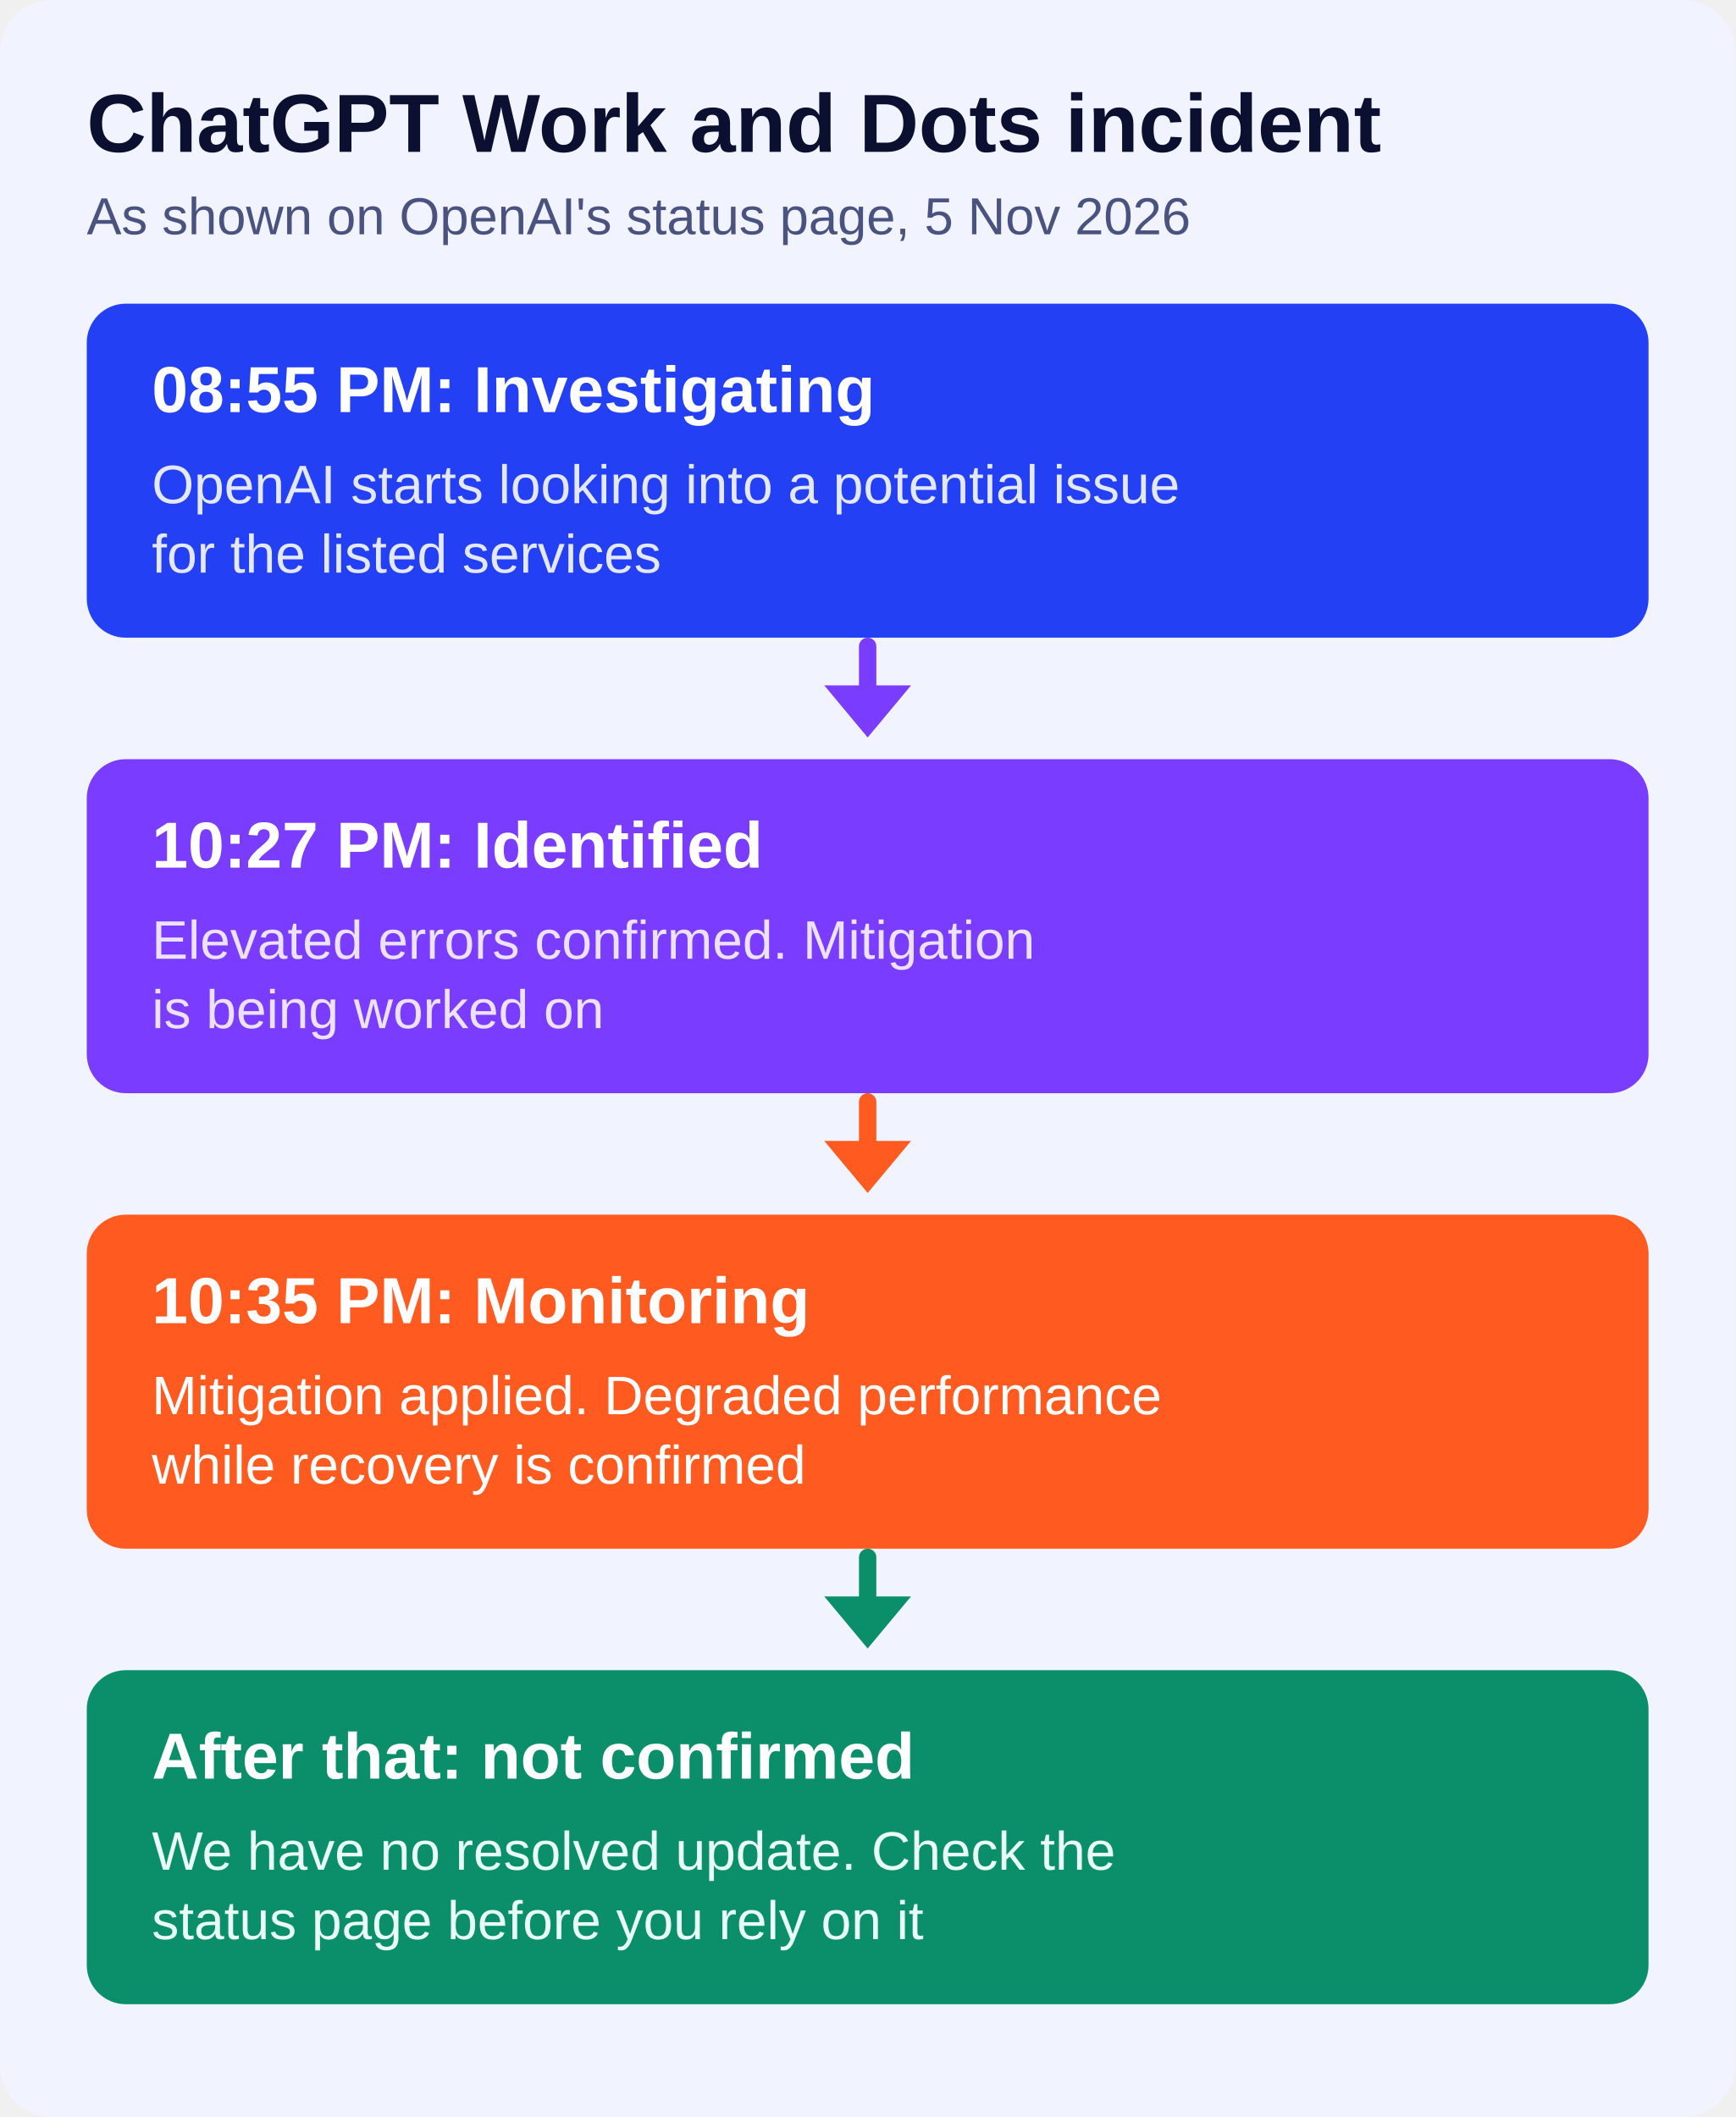
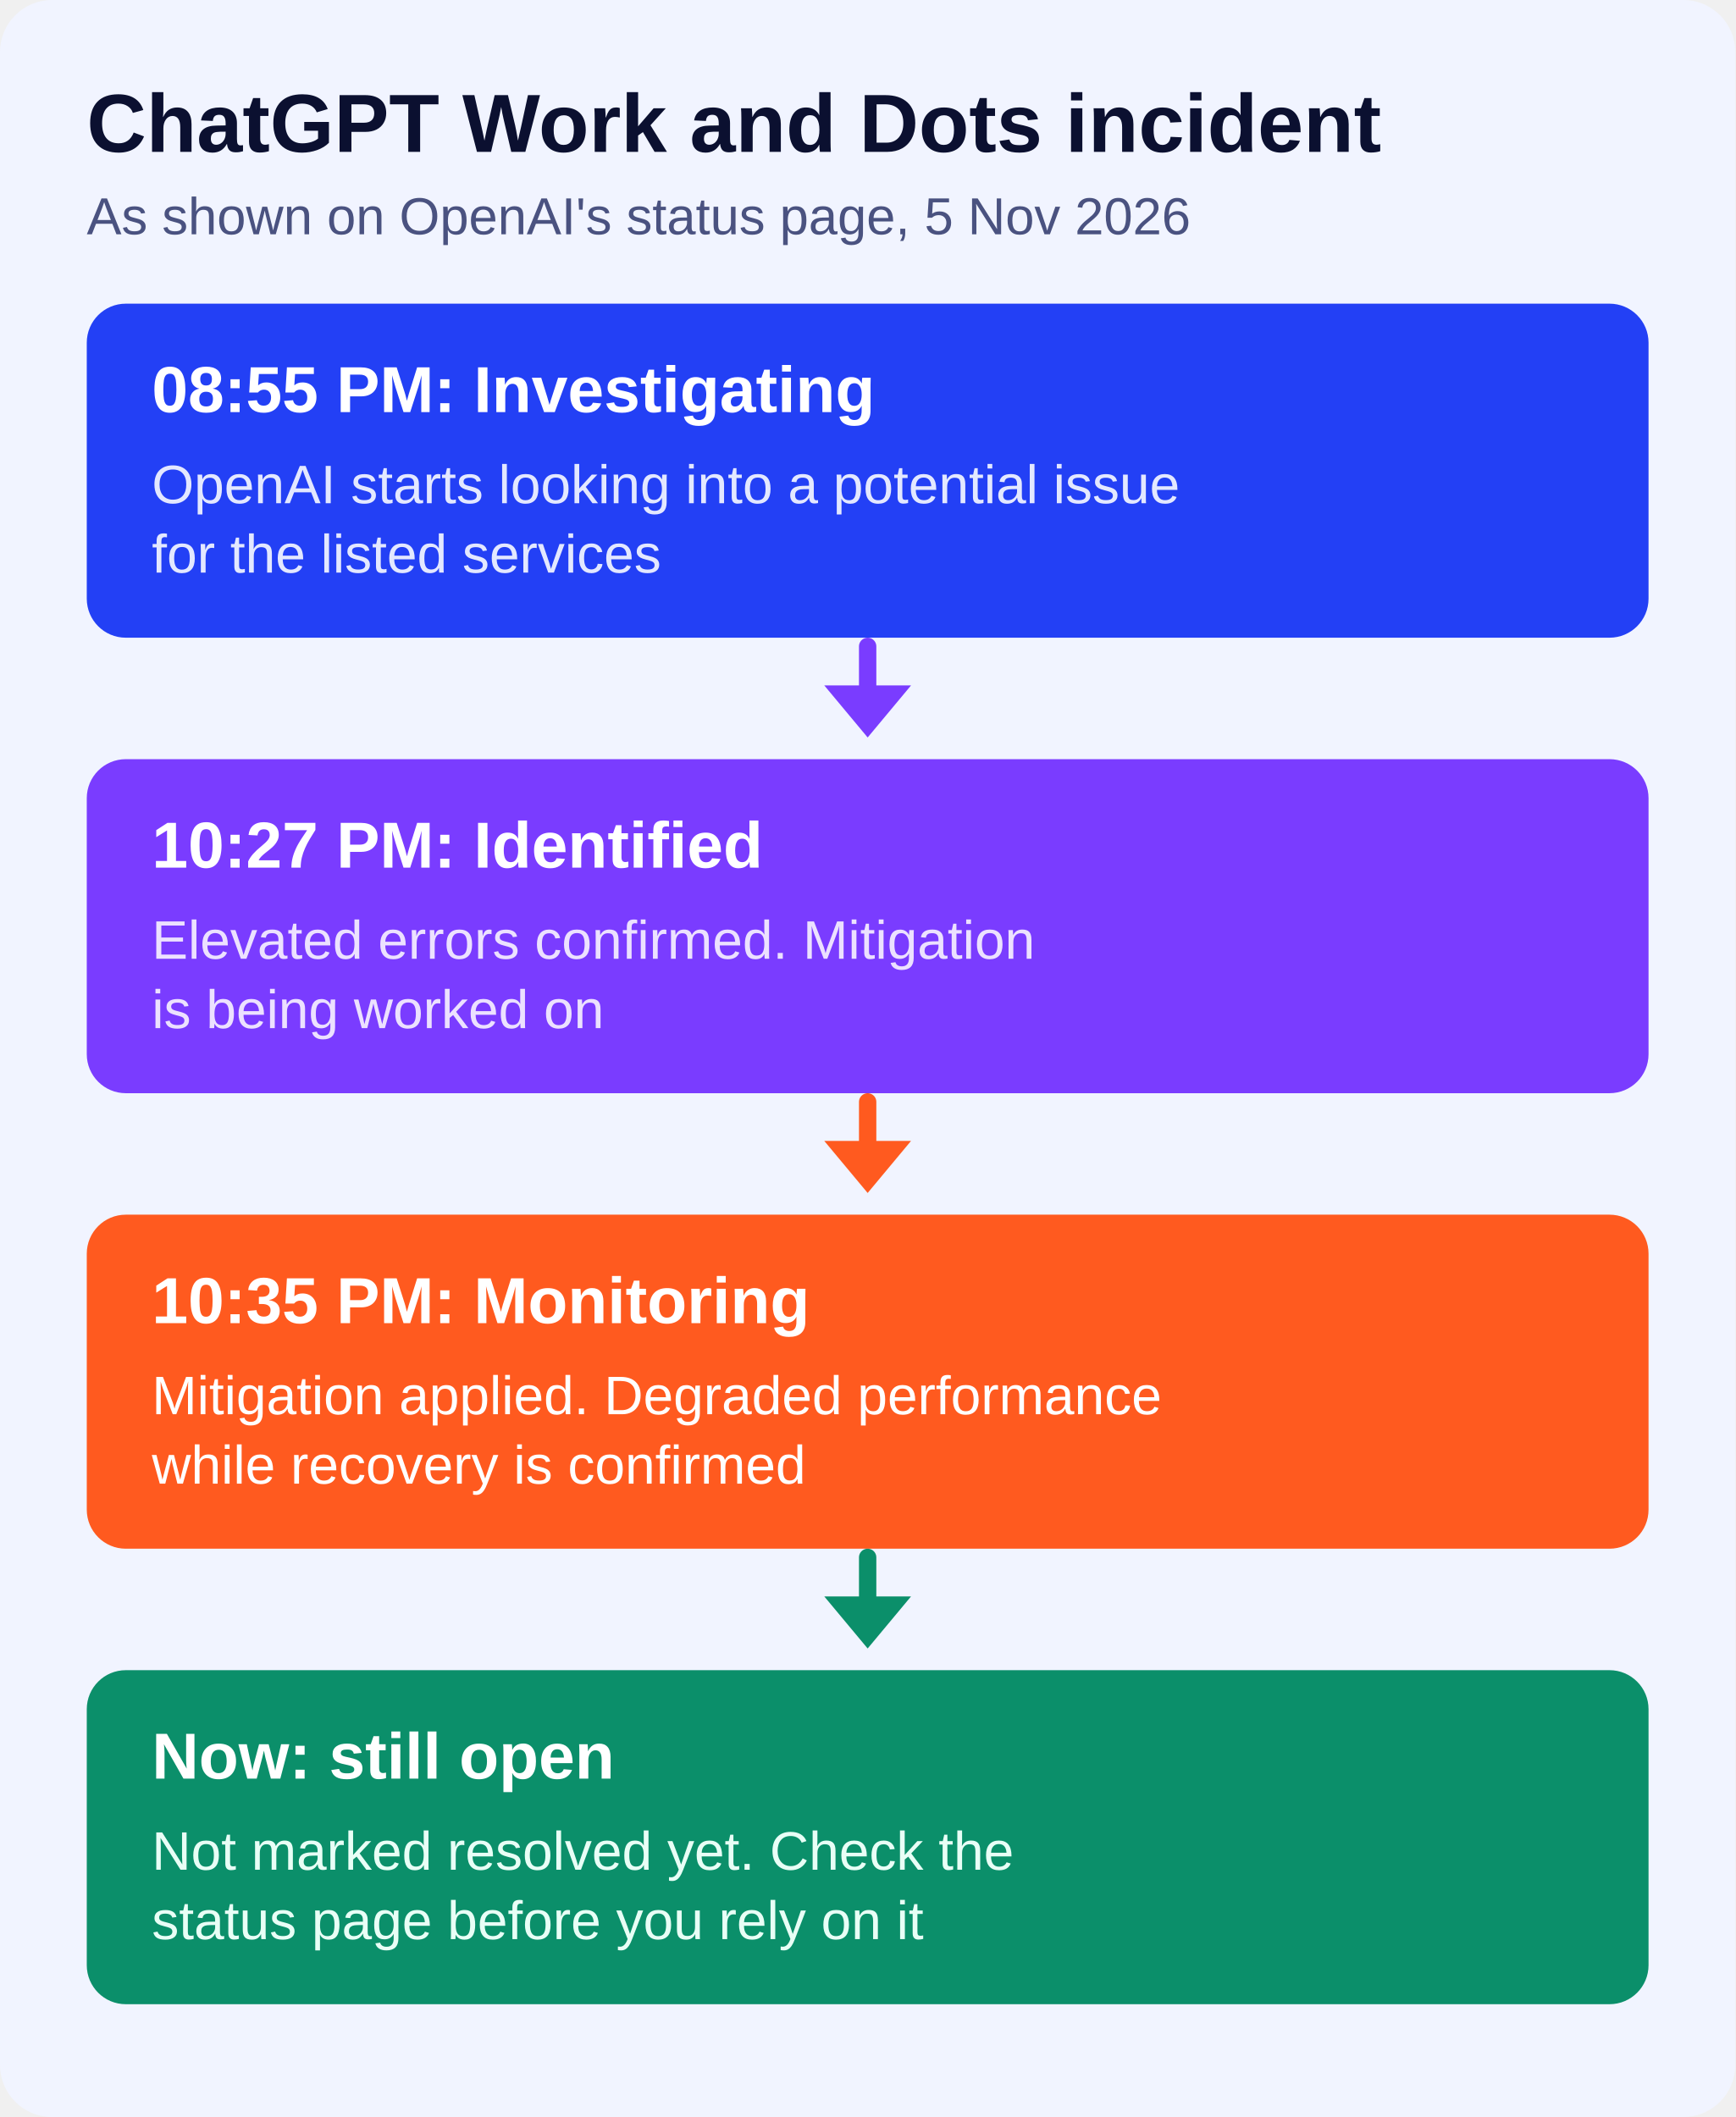
- <svg xmlns="http://www.w3.org/2000/svg" viewBox="0 0 800 976" role="img" aria-label="Timeline of the ChatGPT Work and Dots Errors incident on 5 November 2026: investigating, identified, monitoring, resolution not confirmed">
+ <svg xmlns="http://www.w3.org/2000/svg" viewBox="0 0 800 976" role="img" aria-label="Timeline of the ChatGPT Work and Dots Errors incident on 5 November 2026: investigating, identified, monitoring, still open">
  <rect width="800" height="976" rx="24" fill="#f1f4ff" />
  <g font-family="Archivo, Arial, Helvetica, sans-serif">
    <text x="40" y="70" font-size="38" font-weight="800" fill="#0b1030">ChatGPT Work and Dots incident</text>
    <text x="40" y="108" font-size="24" fill="#4a5280">As shown on OpenAI's status page, 5 Nov 2026</text>
    <rect x="40" y="140" width="720" height="154" rx="18" fill="#2340f5" />
    <text x="70" y="190" font-size="30" font-weight="800" fill="#fff">08:55 PM: Investigating</text>
    <text x="70" y="232" font-size="25" fill="#e3e8ff">OpenAI starts looking into a potential issue</text>
    <text x="70" y="264" font-size="25" fill="#e3e8ff">for the listed services</text>
    <path d="M400 298 v24" stroke="#7a3cff" stroke-width="8" stroke-linecap="round" />
    <path d="M380 316 l20 24 l20 -24z" fill="#7a3cff" />
    <rect x="40" y="350" width="720" height="154" rx="18" fill="#7a3cff" />
    <text x="70" y="400" font-size="30" font-weight="800" fill="#fff">10:27 PM: Identified</text>
    <text x="70" y="442" font-size="25" fill="#ece1ff">Elevated errors confirmed. Mitigation</text>
    <text x="70" y="474" font-size="25" fill="#ece1ff">is being worked on</text>
    <path d="M400 508 v24" stroke="#ff5a1f" stroke-width="8" stroke-linecap="round" />
    <path d="M380 526 l20 24 l20 -24z" fill="#ff5a1f" />
    <rect x="40" y="560" width="720" height="154" rx="18" fill="#ff5a1f" />
    <text x="70" y="610" font-size="30" font-weight="800" fill="#fff">10:35 PM: Monitoring</text>
    <text x="70" y="652" font-size="25" fill="#ffffff">Mitigation applied. Degraded performance</text>
    <text x="70" y="684" font-size="25" fill="#ffffff">while recovery is confirmed</text>
    <path d="M400 718 v24" stroke="#0b8f6a" stroke-width="8" stroke-linecap="round" />
    <path d="M380 736 l20 24 l20 -24z" fill="#0b8f6a" />
    <rect x="40" y="770" width="720" height="154" rx="18" fill="#0b8f6a" />
-     <text x="70" y="820" font-size="30" font-weight="800" fill="#fff">After that: not confirmed</text>
-     <text x="70" y="862" font-size="25" fill="#e8fff6">We have no resolved update. Check the</text>
+     <text x="70" y="820" font-size="30" font-weight="800" fill="#fff">Now: still open</text>
+     <text x="70" y="862" font-size="25" fill="#e8fff6">Not marked resolved yet. Check the</text>
    <text x="70" y="894" font-size="25" fill="#e8fff6">status page before you rely on it</text>
  </g>
</svg>
